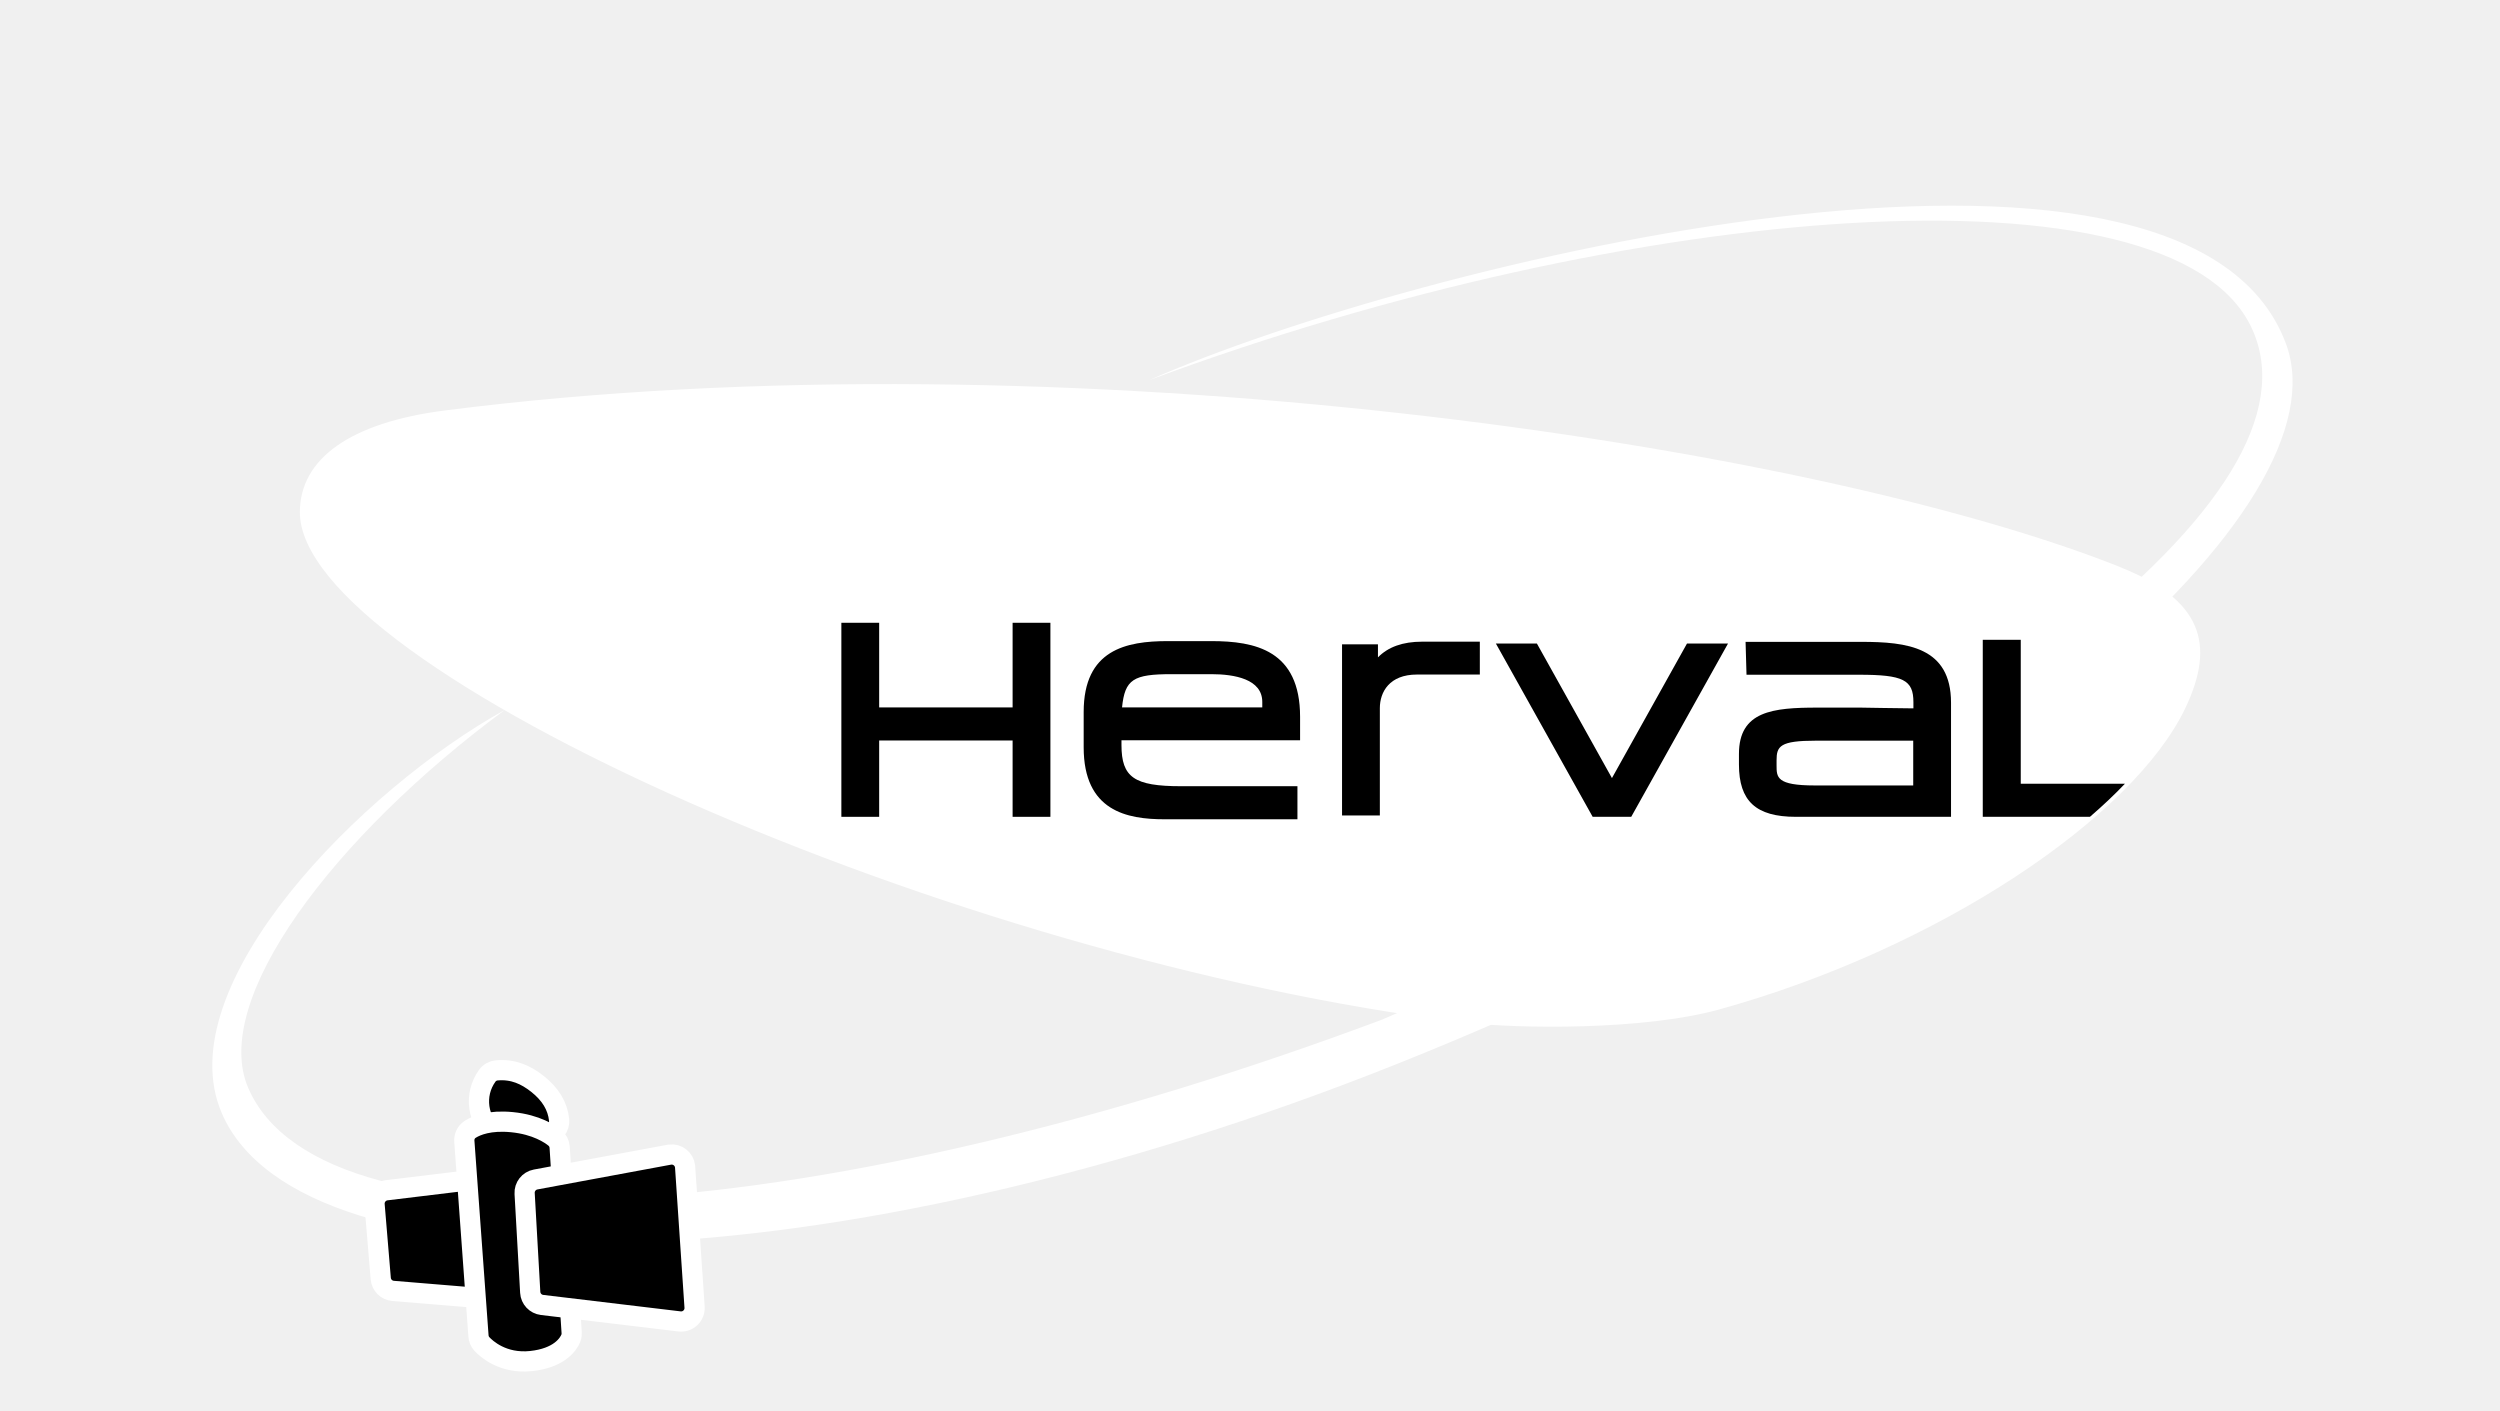
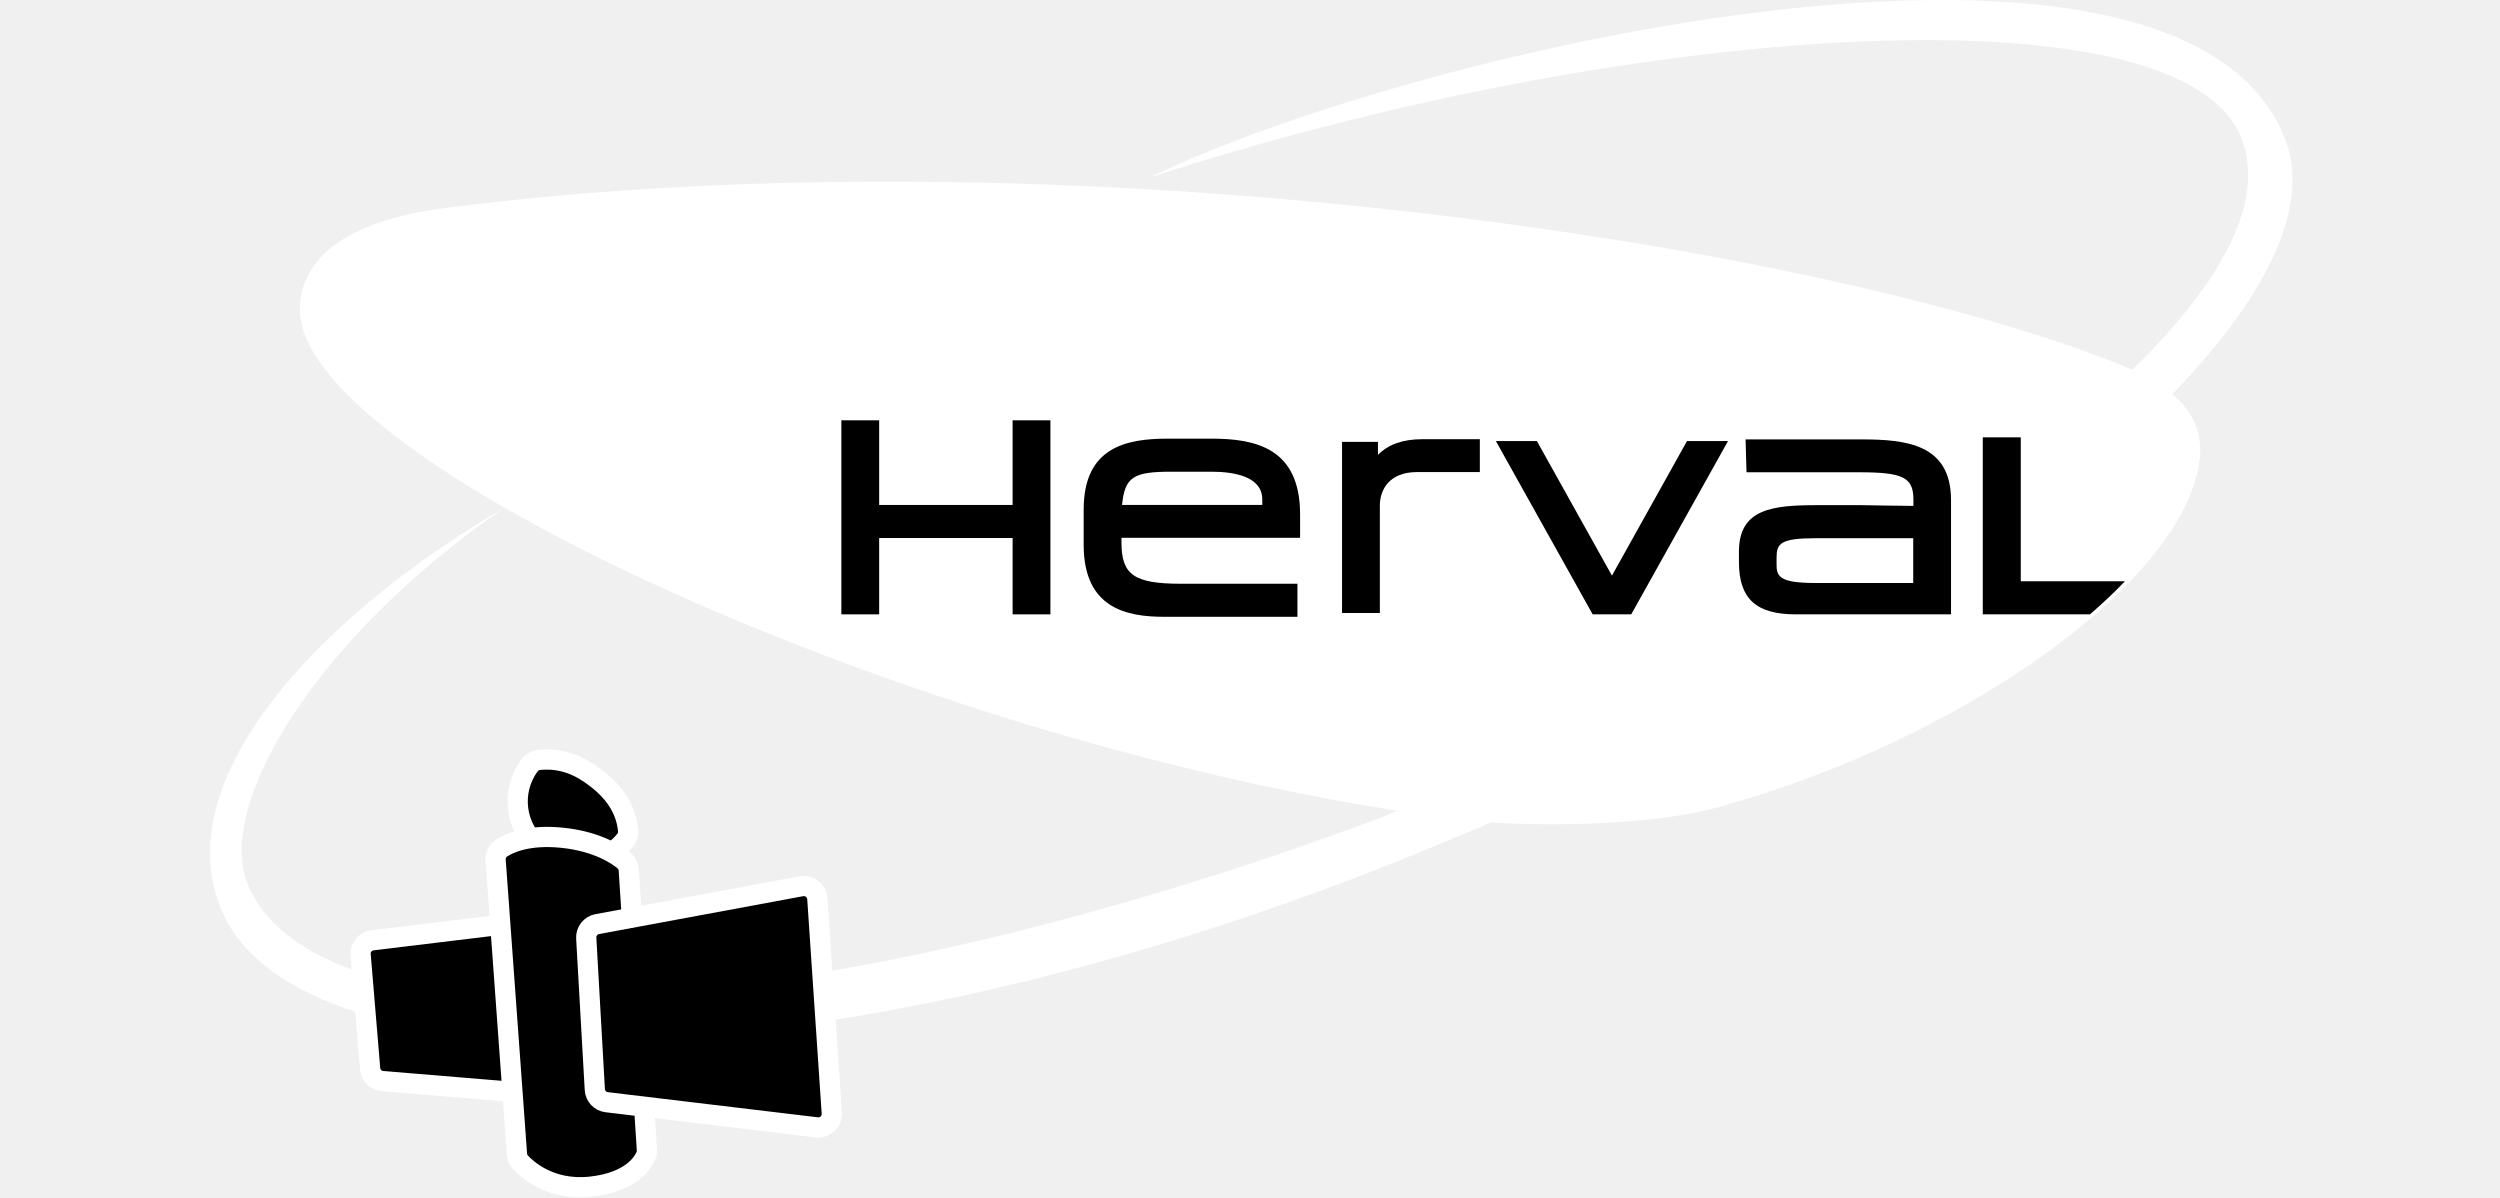
- <svg xmlns="http://www.w3.org/2000/svg" width="1484" height="837" viewBox="0 0 1484 837" fill="none">
-   <g clip-path="url(#clip0_682_582)">
-     <path d="M682.244 225.613C838.588 156.618 1297 43.5 1356.89 203.877C1393.17 301.045 1179.17 491.683 829.353 631.514C494.462 765.379 179.256 771.14 131.674 660.828C98.966 585 215.5 468 299.5 421.5C197.5 497 124.889 593.743 147.336 645.784C192.453 750.384 493.244 727.784 820.462 605.222C1164 456.5 1383.7 295 1336.5 194.5C1289.3 93.999 969 119 682.244 225.613Z" fill="white" />
-     <path d="M1258.76 336.706C1077.46 264.253 632.61 196.511 264.389 243.617C207.731 250.795 178 272.441 178 304.068C178 397.27 564.957 569.765 868.666 606.889C901.09 610.814 975.811 611.599 1020.35 599.262C1151.06 563.036 1266.28 485.2 1297.25 420.262C1315.42 382.016 1306.78 355.997 1258.65 336.706" fill="white" />
-     <path fill-rule="evenodd" clip-rule="evenodd" d="M718.999 380.56C745.028 380.56 771.73 385.943 771.73 425.534V439.441H665.708V442.245C665.708 461.423 673.224 466.695 701.049 466.695H770.159V486.322H691.287C668.96 486.322 643.268 481.499 643.268 443.59V422.618C643.268 385.606 668.512 380.56 693.194 380.56H718.999ZM695.438 400.187C672.775 400.187 667.727 403.215 666.044 419.926H749.291V416.674C749.291 403.103 732.799 400.187 718.999 400.187H695.438Z" fill="black" />
-     <path d="M521.875 419.926H601.083V369.681H623.522V484.864H601.083V439.553H521.875V484.864H499.435V369.681H521.875V419.926Z" fill="black" />
-     <path d="M912.309 382.016C912.309 382.016 951.911 453.12 956.85 461.871C961.786 453.123 1001.39 382.016 1001.39 382.016H1025.74L968.295 484.864H945.407L887.963 382.016H912.309Z" fill="black" />
-     <path fill-rule="evenodd" clip-rule="evenodd" d="M1104.83 381.008C1131.87 381.008 1158.13 383.924 1158.13 417.122V484.864H1066.02C1042.34 484.864 1032.24 475.555 1032.24 453.797V447.516C1032.24 422.057 1052.44 420.038 1078.8 420.038H1104.61C1104.61 420.038 1130.3 420.486 1135.8 420.486V416.786C1135.8 403.551 1129.74 400.523 1103.49 400.523H1036.73L1036.17 381.008H1104.83ZM1077.91 439.665C1056.59 439.665 1054.57 442.918 1054.57 451.33V454.358C1054.57 461.423 1054.57 466.245 1077.23 466.245H1135.69V439.665H1077.91Z" fill="black" />
-     <path d="M1199.52 465.237H1261.34C1255.06 471.854 1248.11 478.359 1240.59 484.864H1176.97V379.774H1199.52V465.237Z" fill="black" />
-     <path d="M878.427 400.411H841.066C824.799 400.411 819.077 410.729 819.077 420.374V484.078H796.637V382.466H817.953V390.204C824.012 384.035 832.652 380.896 844.208 380.896H878.427V400.411Z" fill="black" />
-     <path d="M282.688 700.105C286.871 699.817 290.576 702.825 291.154 706.977L291.2 707.396L295.938 762.073C296.366 767.01 292.248 771.145 287.309 770.736L233.324 766.272C229.428 765.949 226.336 762.86 226.011 758.965L222.352 715.158C221.994 710.87 225.091 707.067 229.363 706.55L282.269 700.146L282.688 700.105Z" fill="black" stroke="white" stroke-width="12" />
-     <path d="M318.986 643.363C326.769 649.492 331.007 656.526 331.891 664.749C332.116 666.843 331.487 668.954 330.128 670.589C320.963 681.61 305.148 682.811 294.219 674.207C283.227 665.552 281.104 649.812 289.229 638.576C290.582 636.705 292.665 635.563 294.89 635.367C304.684 634.5 312.216 638.033 318.986 643.363Z" fill="black" stroke="white" stroke-width="12" />
-     <path d="M303.97 666.123C318.477 667.569 326.684 673.231 329.4 675.461C331.107 676.863 331.968 678.782 332.172 680.612L332.204 680.977L339.341 791.116C339.398 791.985 339.333 793.175 338.809 794.45C338.142 796.074 336.478 799.073 332.709 801.876C328.945 804.677 323.396 807.049 315.321 807.919C298.404 809.741 288.523 800.475 286.049 797.789C284.747 796.374 284.144 794.66 284.029 793.08L275.627 677.428C275.452 675.017 276.403 672.126 279.073 670.398L279.393 670.195C282.838 668.065 290.585 664.79 303.97 666.123Z" fill="black" stroke="white" stroke-width="12" />
-     <path d="M397.689 685.37C402.08 684.801 406.11 687.929 406.648 692.324L406.69 692.767L412.298 775.912C412.635 780.914 408.342 784.989 403.364 784.393L321.776 774.62C317.926 774.158 314.961 771.001 314.741 767.129L311.419 708.466C311.191 704.445 313.988 700.882 317.948 700.147L397.25 685.439L397.689 685.37Z" fill="black" stroke="white" stroke-width="12" />
+ <svg xmlns="http://www.w3.org/2000/svg" width="1484" height="711" viewBox="0 0 1484 711" fill="none">
+   <g clip-path="url(#clip0_689_615)">
+     <path d="M682.244 105.431C838.5 29.317 1297 -76.683 1356.89 83.695C1393.17 180.863 1179.17 371.501 829.353 511.332C494.462 645.197 179.256 650.958 131.674 540.646C98.966 464.818 185.5 367.817 299.5 301.317C188 377.817 126.94 478.317 147.336 525.602C192.453 630.202 493.244 607.602 820.462 485.04C1164 336.317 1368 170.94 1330 80.817C1292 -9.305 963.5 13.817 682.244 105.431Z" fill="white" />
+     <path d="M1258.76 216.523C1077.46 144.071 632.61 76.329 264.389 123.434C207.732 130.612 178 152.258 178 183.886C178 277.087 564.957 449.583 868.666 486.706C901.09 490.632 975.811 491.417 1020.35 479.08C1151.06 442.853 1266.28 365.017 1297.25 300.079C1315.42 261.834 1306.78 235.814 1258.65 216.523" fill="white" />
+     <path fill-rule="evenodd" clip-rule="evenodd" d="M718.999 260.377C745.028 260.377 771.731 265.759 771.731 305.35V319.258H665.708V322.061C665.708 341.24 673.225 346.512 701.049 346.512H770.159V366.139H691.287C668.961 366.139 643.269 361.316 643.269 323.407V302.435C643.269 265.423 668.512 260.377 693.195 260.377H718.999ZM695.438 280.004C672.775 280.004 667.727 283.032 666.044 299.743H749.291V296.491C749.291 282.92 732.799 280.004 718.999 280.004H695.438Z" fill="black" />
+     <path d="M521.875 299.743H601.083V249.498H623.522V364.681H601.083V319.37H521.875V364.681H499.436V249.498H521.875V299.743Z" fill="black" />
+     <path d="M912.309 261.833C912.309 261.833 951.912 332.937 956.85 341.688C961.787 332.94 1001.39 261.833 1001.39 261.833H1025.74L968.295 364.681H945.408L887.963 261.833H912.309Z" fill="black" />
+     <path fill-rule="evenodd" clip-rule="evenodd" d="M1104.83 260.825C1131.87 260.825 1158.13 263.741 1158.13 296.939V364.681H1066.02C1042.34 364.681 1032.24 355.372 1032.24 333.614V327.333C1032.24 301.874 1052.44 299.855 1078.81 299.855H1104.61C1104.61 299.855 1130.3 300.303 1135.8 300.303V296.603C1135.8 283.368 1129.74 280.34 1103.49 280.34H1036.73L1036.17 260.825H1104.83ZM1077.91 319.482C1056.59 319.482 1054.57 322.735 1054.57 331.147V334.175C1054.57 341.24 1054.57 346.062 1077.24 346.062H1135.69V319.482H1077.91Z" fill="black" />
+     <path d="M1199.53 345.054H1261.34C1255.06 351.671 1248.11 358.176 1240.59 364.681H1176.98V259.591H1199.53V345.054Z" fill="black" />
+     <path d="M878.427 280.228H841.067C824.799 280.228 819.077 290.546 819.077 300.191V363.895H796.638V262.283H817.954V270.021C824.012 263.852 832.652 260.713 844.208 260.713H878.427V280.228Z" fill="black" />
+     <path d="M303.025 548.243C307.207 547.956 310.912 550.964 311.49 555.116L311.536 555.535L318.851 639.952C319.279 644.889 315.161 649.024 310.222 648.615L227.031 641.735C223.136 641.413 220.044 638.324 219.719 634.429L214.067 566.761C213.709 562.473 216.806 558.67 221.078 558.153L302.605 548.284L303.025 548.243Z" fill="black" stroke="white" stroke-width="12" />
+     <path d="M354.535 462.427C365.886 471.364 371.729 481.397 372.846 492.973C373.045 495.031 372.426 497.089 371.122 498.697C358.484 514.281 336.353 516.104 321.041 504.048C305.663 491.941 302.799 469.832 314.413 454.225C315.755 452.422 317.788 451.3 319.974 451.085L320.624 451.026C334.247 449.871 344.778 454.745 354.535 462.427Z" fill="black" stroke="white" stroke-width="12" />
+     <path d="M333.531 497.273C355.423 499.454 367.289 508.208 370.517 510.952C372.154 512.343 373 514.22 373.203 516.043L373.235 516.407L384.001 682.532C384.059 683.421 383.983 684.55 383.521 685.748C382.81 687.594 380.752 691.685 375.605 695.633C370.458 699.581 362.559 703.129 350.571 704.421C325.806 707.088 311.734 693.086 308.84 689.845C307.585 688.44 307.003 686.764 306.89 685.207L294.199 510.549C294.023 508.128 294.974 505.337 297.483 503.604L297.865 503.346C302.035 500.593 313.11 495.238 333.531 497.273Z" fill="black" stroke="white" stroke-width="12" />
+     <path d="M476.156 525.999C480.546 525.431 484.576 528.559 485.114 532.953L485.156 533.396L493.743 660.722C494.081 665.724 489.787 669.801 484.81 669.204L360.121 654.268C356.27 653.807 353.304 650.649 353.085 646.776L347.993 556.865C347.765 552.844 350.562 549.281 354.521 548.546L475.716 526.069L476.156 525.999Z" fill="black" stroke="white" stroke-width="12" />
  </g>
  <defs>
-     <clipPath id="clip0_682_582">
-       <rect width="1484" height="837" fill="white" />
+     <clipPath id="clip0_689_615">
+       <rect width="1484" height="711" fill="white" />
    </clipPath>
  </defs>
</svg>
